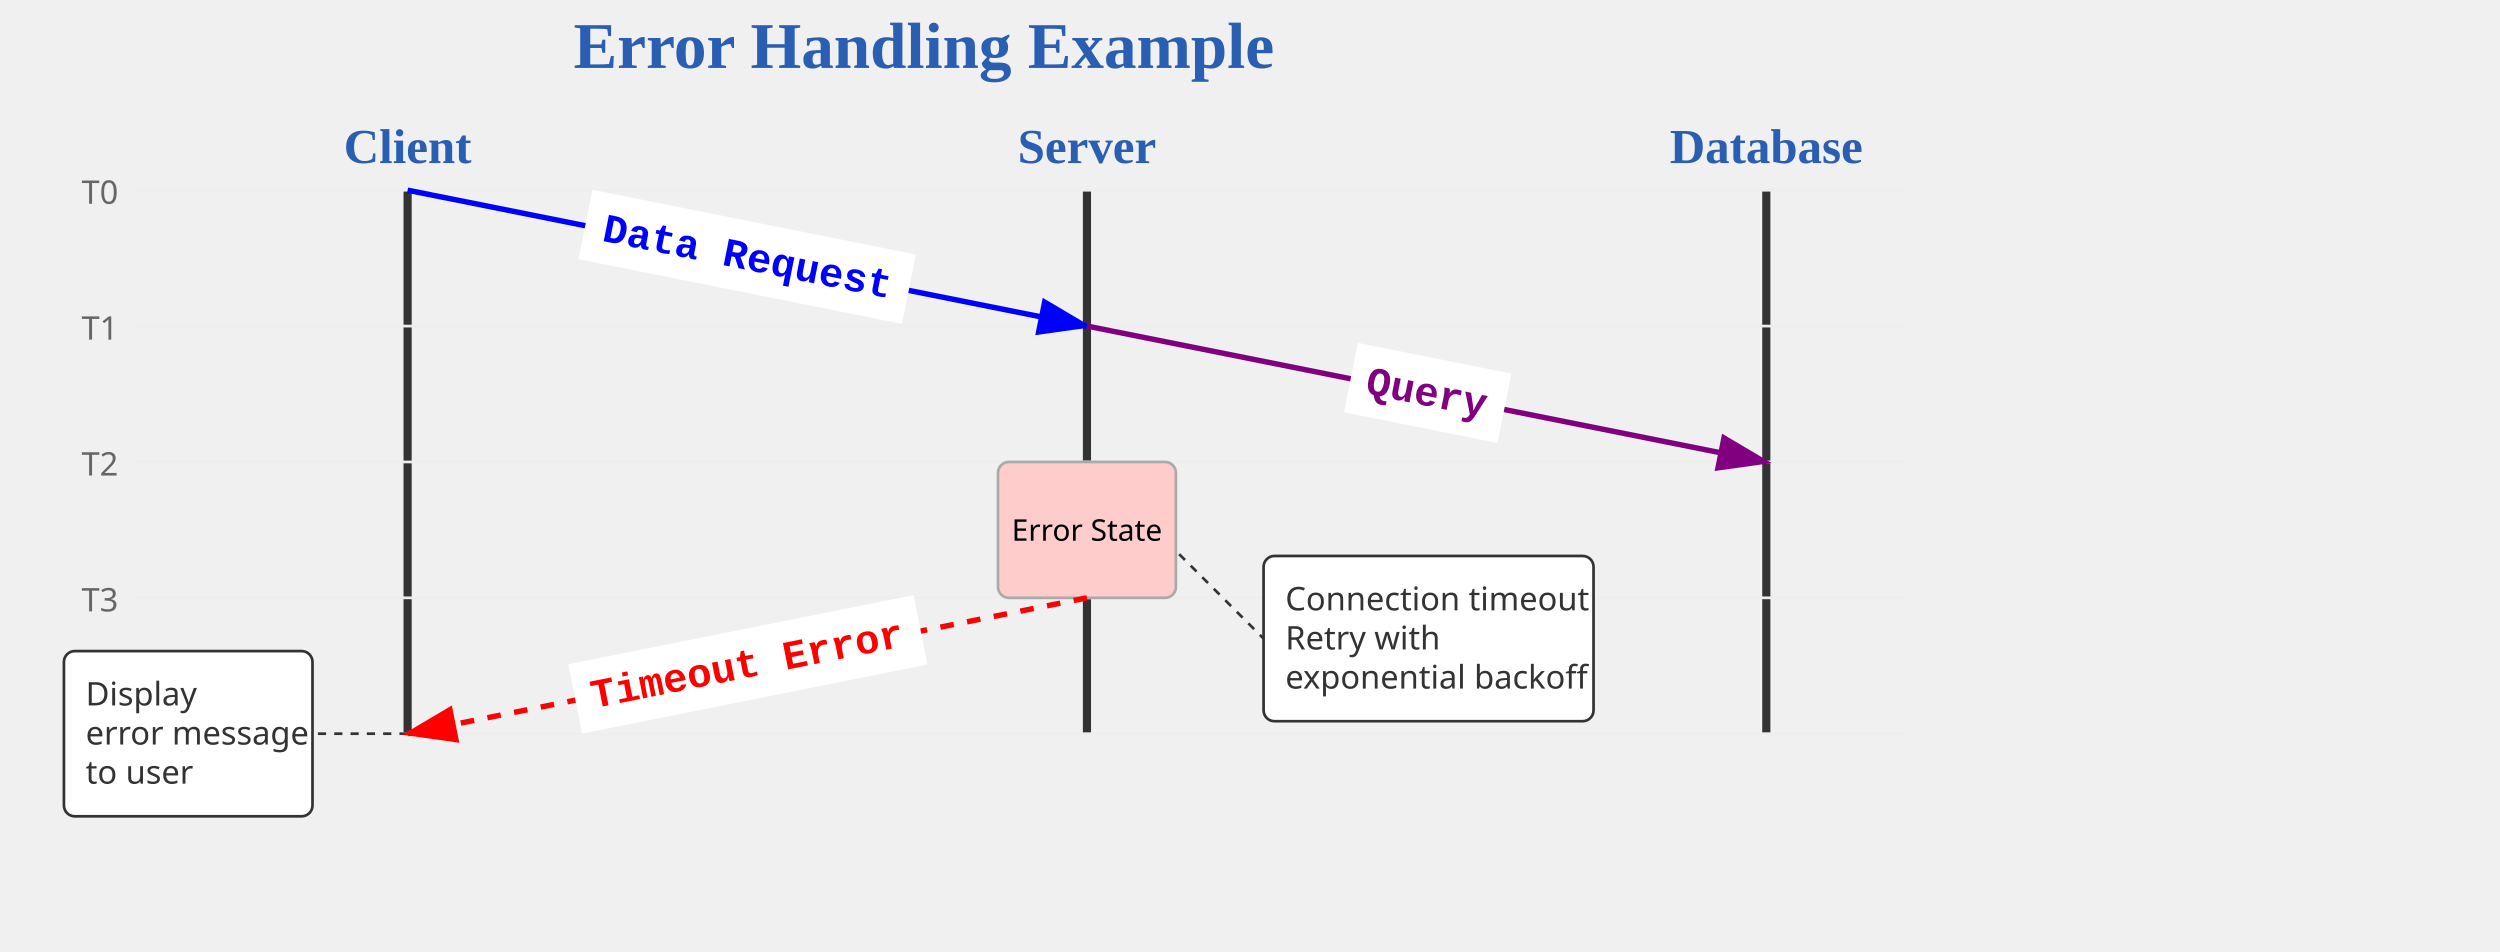
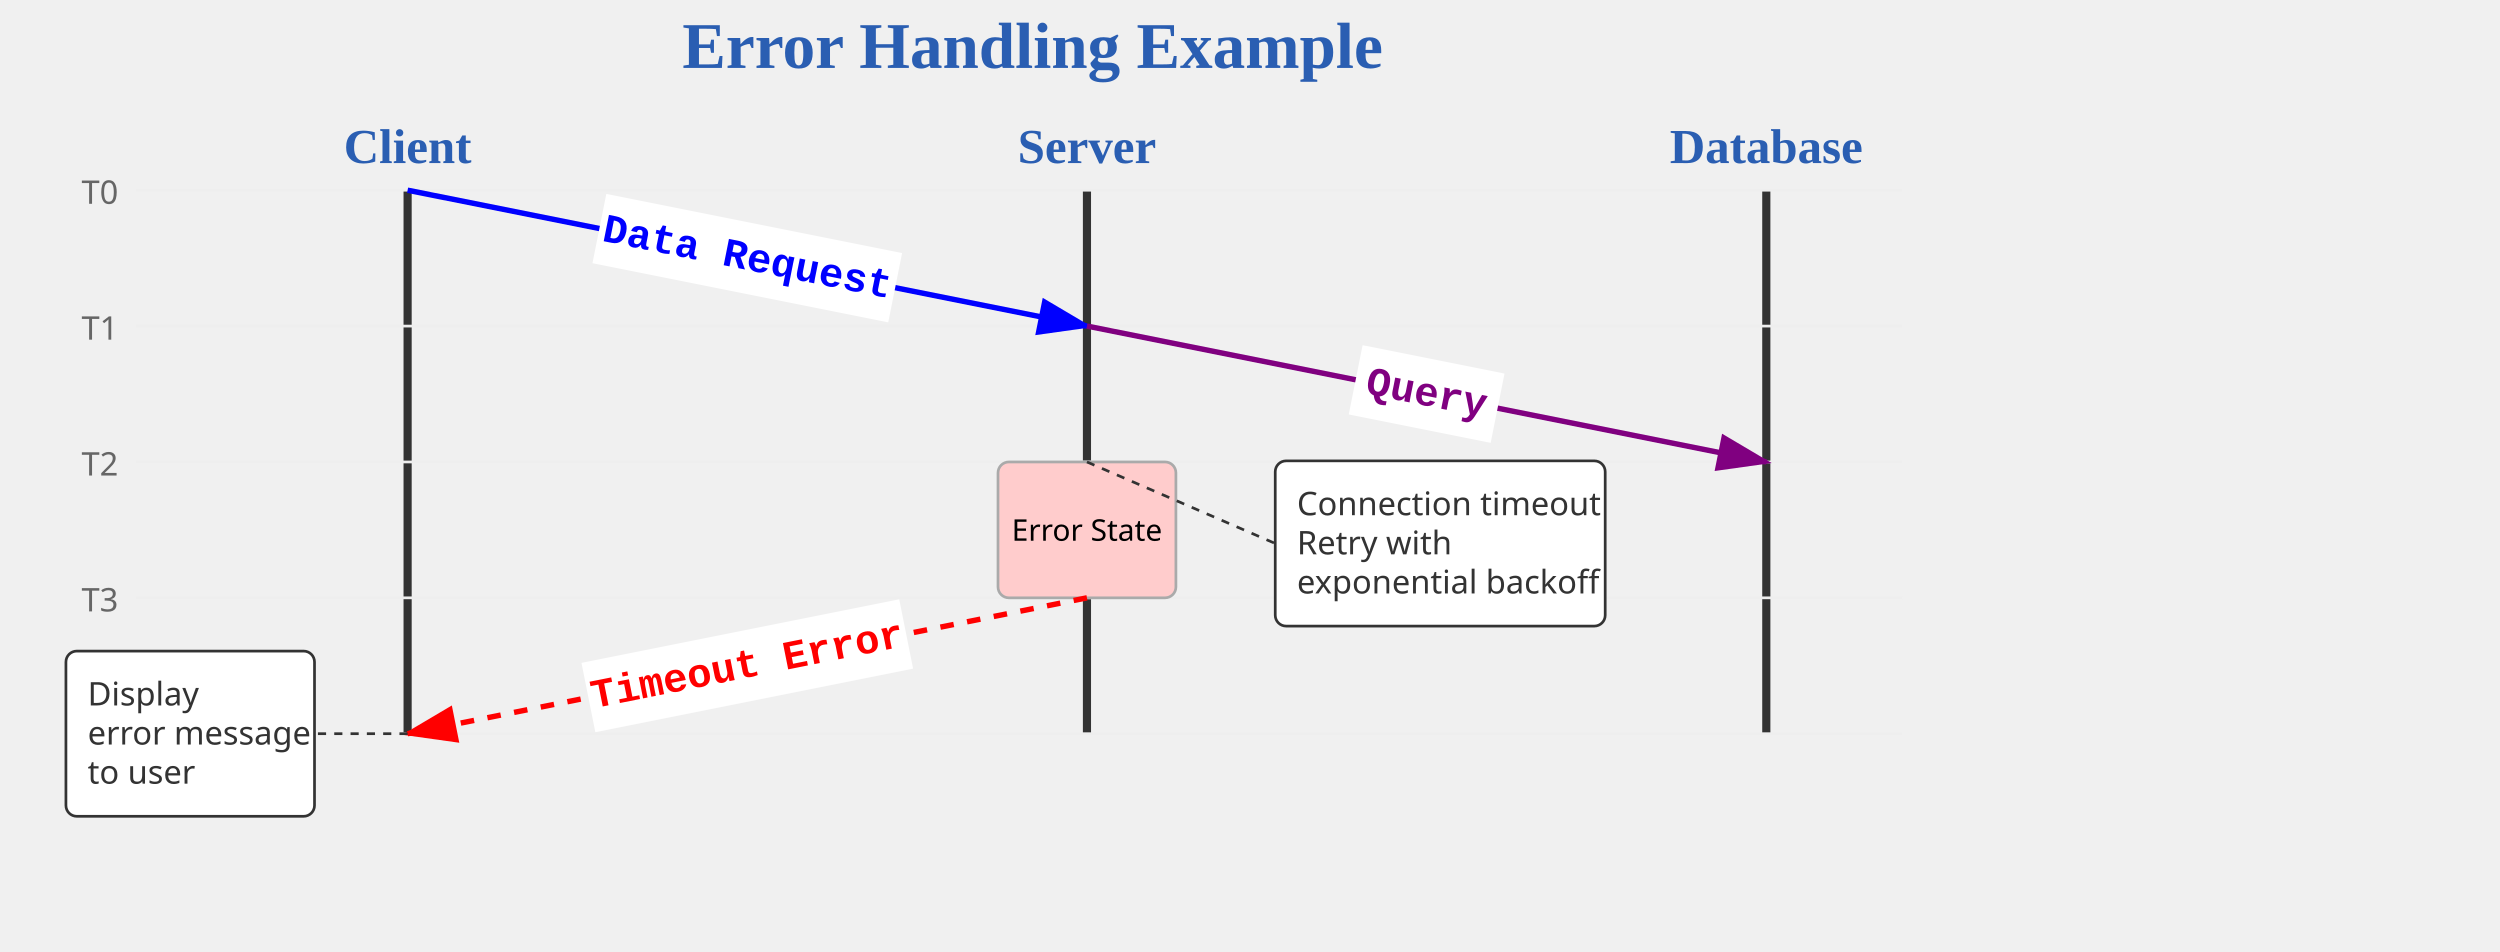
<svg xmlns="http://www.w3.org/2000/svg" id="temp-graph" width="920" height="350" viewBox="0 0 920 350" preserveAspectRatio="xMidYMid meet" style="max-width: 100%; height: auto;">
  <style>
    .label-box { fill: white; stroke: none; }
    .state-box { fill: #ffffcc; stroke: #aaa; rx: 4; ry: 4; }
    .lane-label { font-weight: bold; font-size: 18px; text-anchor: middle; fill: #2a5eb2; }
    .sub-lane-label { font-weight: bold; font-size: 12px; text-anchor: middle; fill: #2a5eb2; }
    .lane-group-label { font-weight: bold; font-size: 14px; text-anchor: middle; fill: #6699cc; }
    .lane-group-bracket { stroke: #6699cc; stroke-width: 2; stroke-dasharray: 4,4; fill: none; }
    .message-label { font-size: 15px; font-family: 'Courier New', monospace; dominant-baseline: middle; font-weight: bold; }
    .state-label { font-size: 11px; fill: black; font-family: sans-serif; text-anchor: middle; }
    .arrow { stroke-width: 2; }
    .dashed { stroke-dasharray: 5,5; }
    .time-label { font-size: 12px; fill: #666; font-family: sans-serif; }
    .grid-line { stroke: #eee; stroke-width: 1; }
    .legend-box { fill: white; stroke: #ccc; stroke-width: 1; rx: 6; ry: 6; }
    .legend-title { font-weight: bold; font-size: 16px; fill: #2a5eb2; }
    .legend-label { font-size: 27px; font-family: 'Courier New', monospace; dominant-baseline: middle; }
    .info-box { fill: white; stroke: #333; stroke-width: 1; rx: 4; ry: 4; }
    .info-box-text { font-size: 12px; font-family: 'Segoe UI', sans-serif; fill: #333; }
    .info-box-line { stroke: #333; stroke-width: 1; stroke-dasharray: 3,3; fill: none; }
  </style>
  <style>
    .label-box { fill: white; stroke: none; }
    .state-box { fill: #ffffcc; stroke: #aaa; rx: 4; ry: 4; }
    .lane-label { font-weight: bold; font-size: 18px; text-anchor: middle; fill: #2a5eb2; }
    .sub-lane-label { font-weight: bold; font-size: 12px; text-anchor: middle; fill: #2a5eb2; }
    .lane-group-label { font-weight: bold; font-size: 14px; text-anchor: middle; fill: #6699cc; }
    .lane-group-bracket { stroke: #6699cc; stroke-width: 2; stroke-dasharray: 4,4; fill: none; }
    .message-label { font-size: 15px; font-family: 'Courier New', monospace; dominant-baseline: middle; font-weight: bold; }
    .state-label { font-size: 11px; fill: black; font-family: sans-serif; text-anchor: middle; }
    .arrow { stroke-width: 2; }
    .dashed { stroke-dasharray: 5,5; }
    .time-label { font-size: 12px; fill: #666; font-family: sans-serif; }
    .grid-line { stroke: #eee; stroke-width: 1; }
    .legend-box { fill: white; stroke: #ccc; stroke-width: 1; rx: 6; ry: 6; }
    .legend-title { font-weight: bold; font-size: 16px; fill: #2a5eb2; }
    .legend-label { font-size: 27px; font-family: 'Courier New', monospace; dominant-baseline: middle; }
    .info-box { fill: white; stroke: #333; stroke-width: 1; rx: 4; ry: 4; }
    .info-box-text { font-size: 12px; font-family: 'Segoe UI', sans-serif; fill: #333; }
    .info-box-line { stroke: #333; stroke-width: 1; stroke-dasharray: 3,3; fill: none; }
  </style>
  <defs>
    <marker id="arrowhead-blue" markerWidth="10" markerHeight="7" refX="9" refY="3.5" orient="auto">
      <polygon points="0 0, 10 3.5, 0 7" fill="blue" />
    </marker>
    <marker id="arrowhead-purple" markerWidth="10" markerHeight="7" refX="9" refY="3.5" orient="auto">
      <polygon points="0 0, 10 3.5, 0 7" fill="purple" />
    </marker>
    <marker id="arrowhead-red" markerWidth="10" markerHeight="7" refX="9" refY="3.5" orient="auto">
      <polygon points="0 0, 10 3.5, 0 7" fill="red" />
    </marker>
  </defs>
  <line x1="150" y1="70" x2="150" y2="270" stroke="#333" stroke-width="3" />
  <text x="150" y="60" class="lane-label">Client</text>
  <line x1="400" y1="70" x2="400" y2="270" stroke="#333" stroke-width="3" />
  <text x="400" y="60" class="lane-label">Server</text>
  <line x1="650" y1="70" x2="650" y2="270" stroke="#333" stroke-width="3" />
  <text x="650" y="60" class="lane-label">Database</text>
-   <text x="340" y="25" text-anchor="middle" font-size="24" font-weight="bold" fill="#2a5eb2">Error Handling Example</text>
+   <text x="380" y="25" text-anchor="middle" font-size="24" font-weight="bold" fill="#2a5eb2">Error Handling Example</text>
  <line x1="50" y1="70" x2="700" y2="70" class="grid-line" />
  <text x="30" y="75" class="time-label">T0</text>
  <line x1="50" y1="120" x2="700" y2="120" class="grid-line" />
  <text x="30" y="125" class="time-label">T1</text>
  <line x1="50" y1="170" x2="700" y2="170" class="grid-line" />
  <text x="30" y="175" class="time-label">T2</text>
  <line x1="50" y1="220" x2="700" y2="220" class="grid-line" />
  <text x="30" y="225" class="time-label">T3</text>
  <line x1="50" y1="270" x2="700" y2="270" class="grid-line" />
  <text x="30" y="275" class="time-label">T4</text>
-   <line x1="400" y1="170" x2="465" y2="235" class="info-box-line" />
-   <rect x="465" y="204.6" width="121.425" height="60.8" class="info-box" />
-   <text x="473" y="224.6" class="info-box-text">
-     <tspan x="473" dy="0">Connection timeout</tspan>
-     <tspan x="473" dy="14.4">Retry with </tspan>
-     <tspan x="473" dy="14.4">exponential backoff</tspan>
-   </text>
-   <line x1="150" y1="270" x2="115" y2="270" class="info-box-line" />
-   <rect x="23.524" y="239.6" width="91.476" height="60.8" class="info-box" />
-   <text x="31.524" y="259.6" class="info-box-text">
-     <tspan x="31.524" dy="0">Display </tspan>
-     <tspan x="31.524" dy="14.4">error message</tspan>
-     <tspan x="31.524" dy="14.4">to user</tspan>
-   </text>
  <g>
    <g>
      <rect x="367.267" width="65.467" y="170" height="50" fill="#ffcccc" stroke="#aaa" stroke-width="1" rx="4" ry="4" />
      <text x="400" y="199" class="state-label">
        <tspan x="400" dy="0">Error State</tspan>
      </text>
    </g>
  </g>
  <g>
    <line x1="150" y1="70" x2="400" y2="120" stroke="blue" class="arrow" marker-end="url(#arrowhead-blue)" />
-     <line x1="400" y1="120" x2="650" y2="170" stroke="purple" class="arrow" marker-end="url(#arrowhead-purple)" />
-     <line x1="400" y1="220" x2="150" y2="270" stroke="red" class="arrow dashed" marker-end="url(#arrowhead-red)" />
    <g transform="rotate(11.30993, 275, 95)">
-       <rect x="214.188" y="81.525" width="121.416" height="26" class="label-box" />
+       <rect x="219.5" y="82" width="111" height="26" class="label-box" />
      <text x="275" y="95" class="message-label" fill="blue" text-anchor="middle">
        <tspan x="275" dy="0">Data Request</tspan>
      </text>
    </g>
+     <line x1="400" y1="120" x2="650" y2="170" stroke="purple" class="arrow" marker-end="url(#arrowhead-purple)" />
    <g transform="rotate(11.30993, 525, 145)">
-       <rect x="496.494" y="131.525" width="57.606" height="26" class="label-box" />
+       <rect x="498.375" y="132" width="53.25" height="26" class="label-box" />
      <text x="525" y="145" class="message-label" fill="purple" text-anchor="middle">
        <tspan x="525" dy="0">Query</tspan>
      </text>
    </g>
+     <line x1="400" y1="220" x2="150" y2="270" stroke="red" class="arrow dashed" marker-end="url(#arrowhead-red)" />
    <g transform="rotate(348.6901, 275, 245)">
-       <rect x="210.488" y="231.525" width="129.618" height="26" class="label-box" />
+       <rect x="215.375" y="232" width="119.25" height="26" class="label-box" />
      <text x="275" y="245" class="message-label" fill="red" text-anchor="middle">
        <tspan x="275" dy="0">Timeout Error</tspan>
      </text>
    </g>
  </g>
+   <g>
+     <line x1="400" y1="170" x2="469.287" y2="200" class="info-box-line" />
+     <rect x="469.287" y="169.6" width="121.425" height="60.8" class="info-box" />
+     <text x="477.287" y="189.6" class="info-box-text">
+       <tspan x="477.287" dy="0">Connection timeout</tspan>
+       <tspan x="477.287" dy="14.4">Retry with </tspan>
+       <tspan x="477.287" dy="14.4">exponential backoff</tspan>
+     </text>
+     <line x1="150" y1="270" x2="115.738" y2="270" class="info-box-line" />
+     <rect x="24.262" y="239.6" width="91.476" height="60.8" class="info-box" />
+     <text x="32.262" y="259.6" class="info-box-text">
+       <tspan x="32.262" dy="0">Display </tspan>
+       <tspan x="32.262" dy="14.4">error message</tspan>
+       <tspan x="32.262" dy="14.4">to user</tspan>
+     </text>
+   </g>
</svg>
